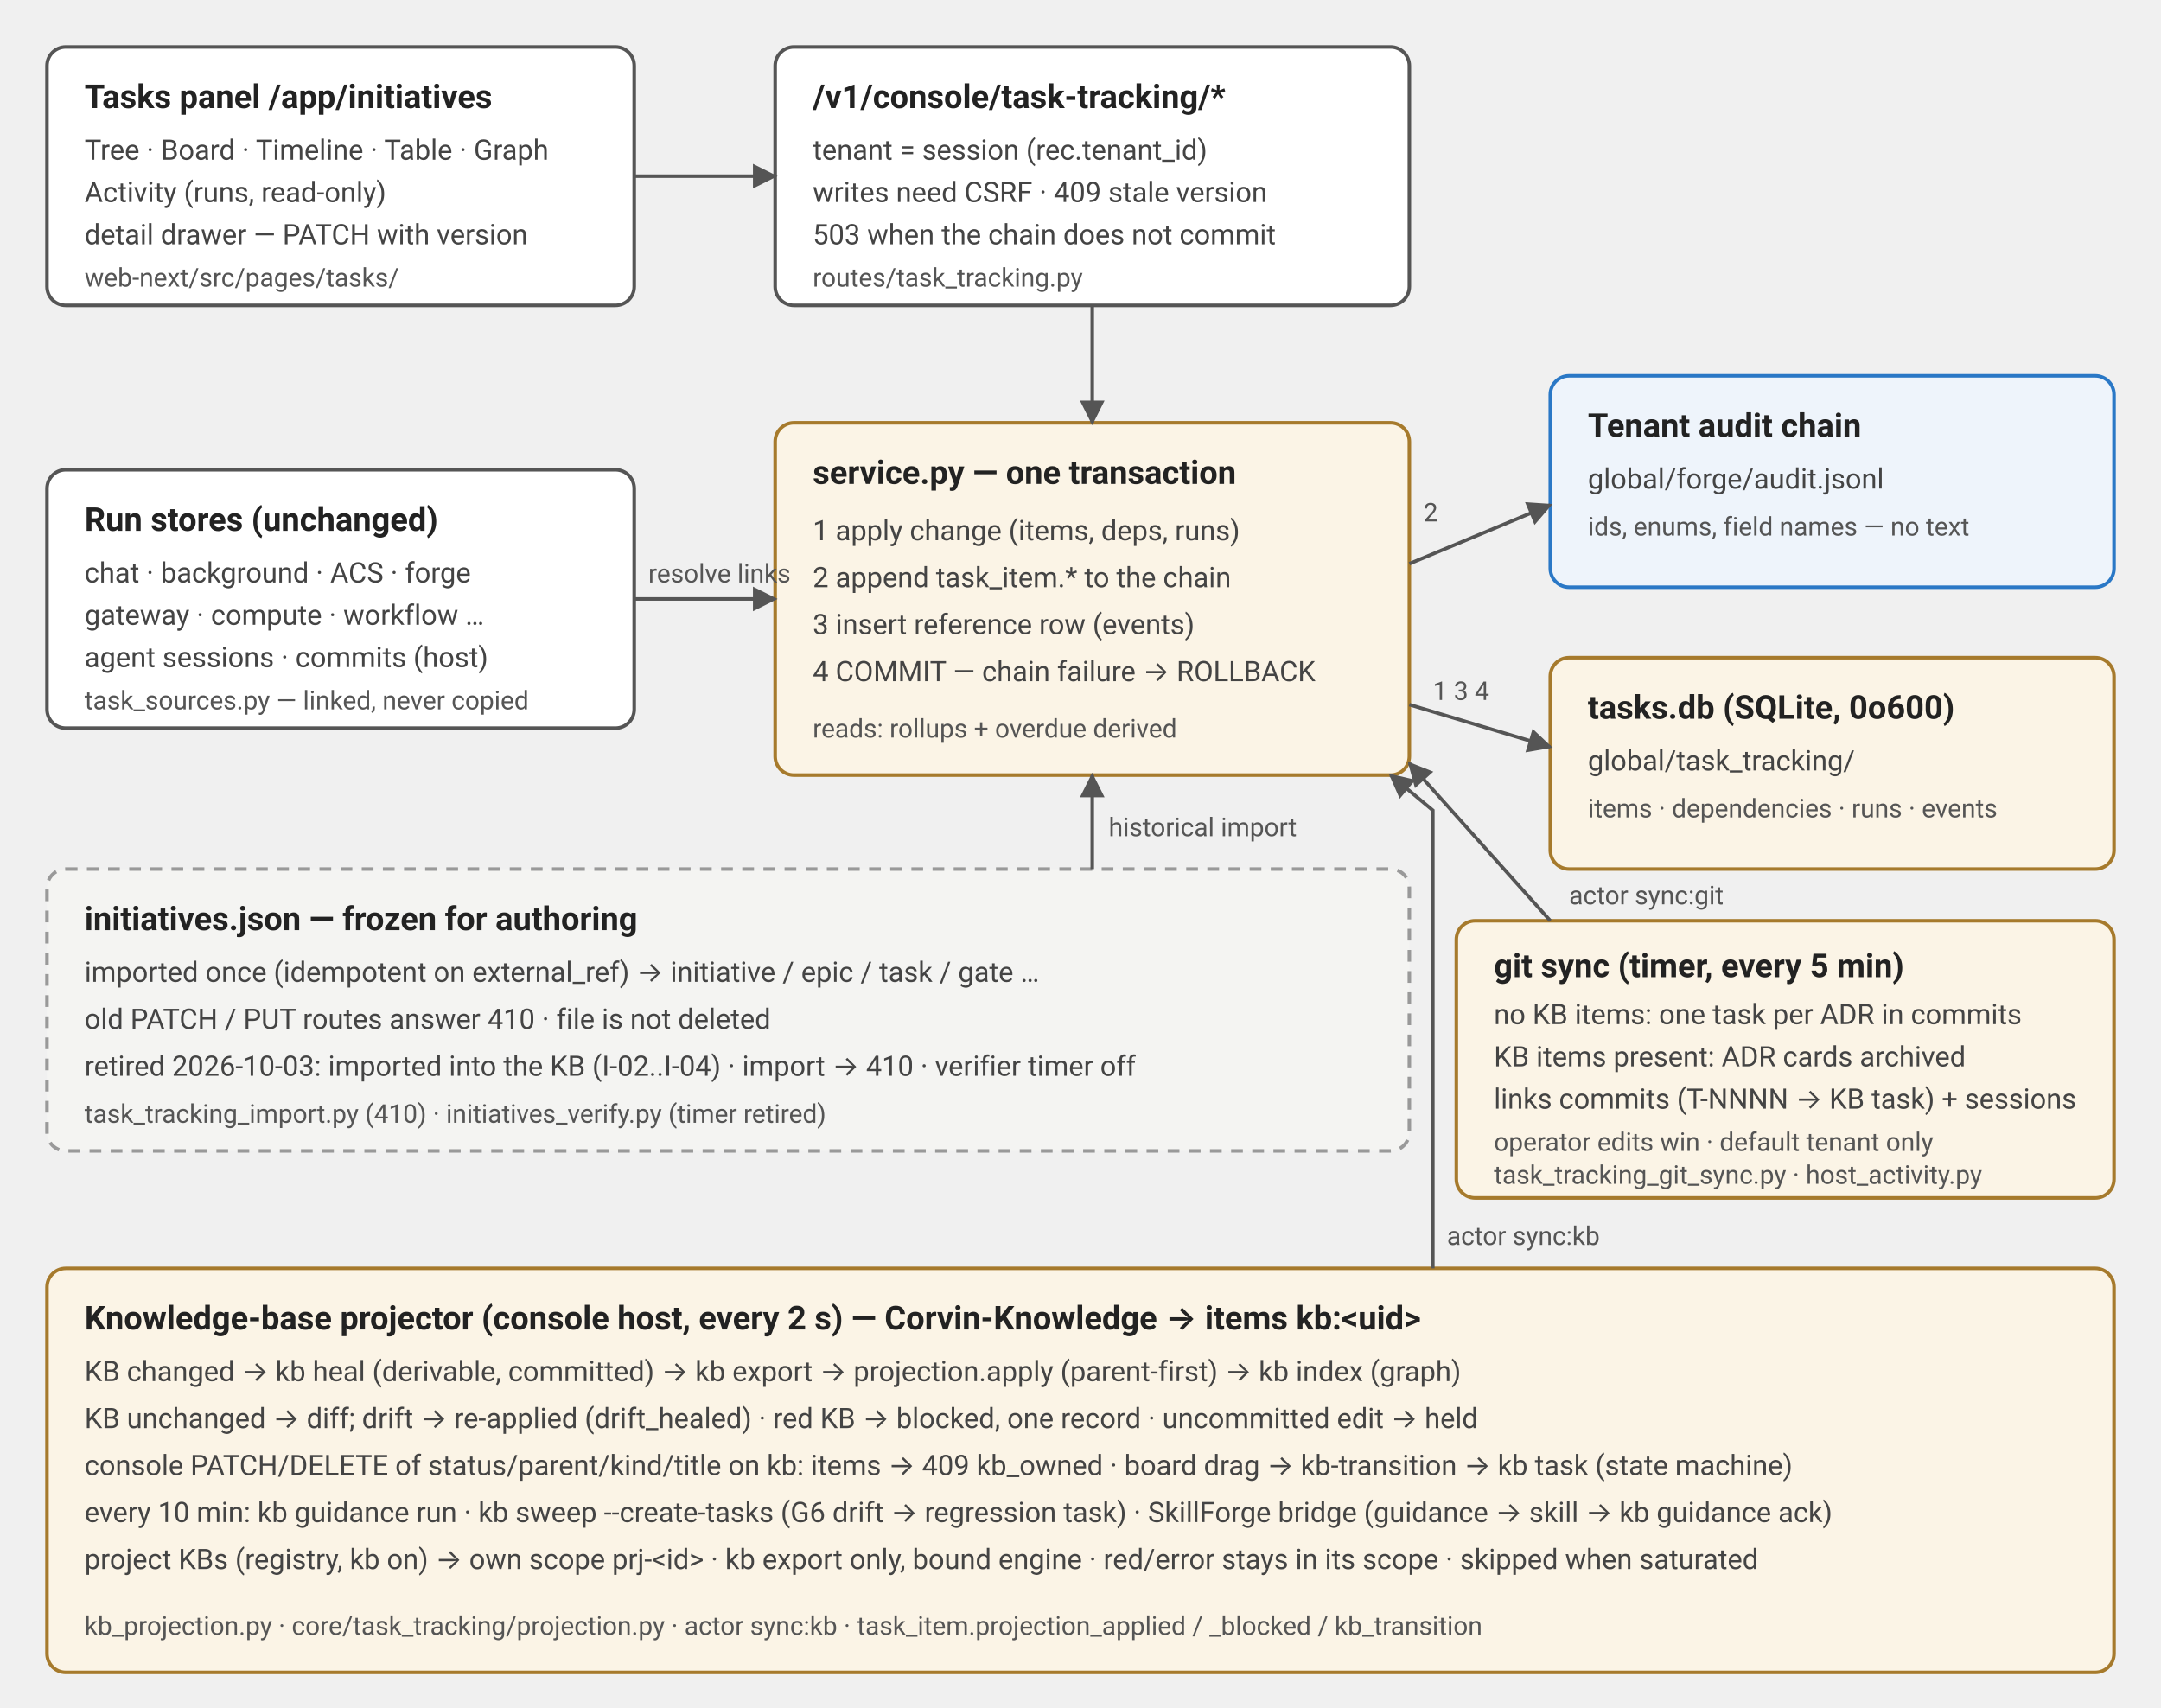
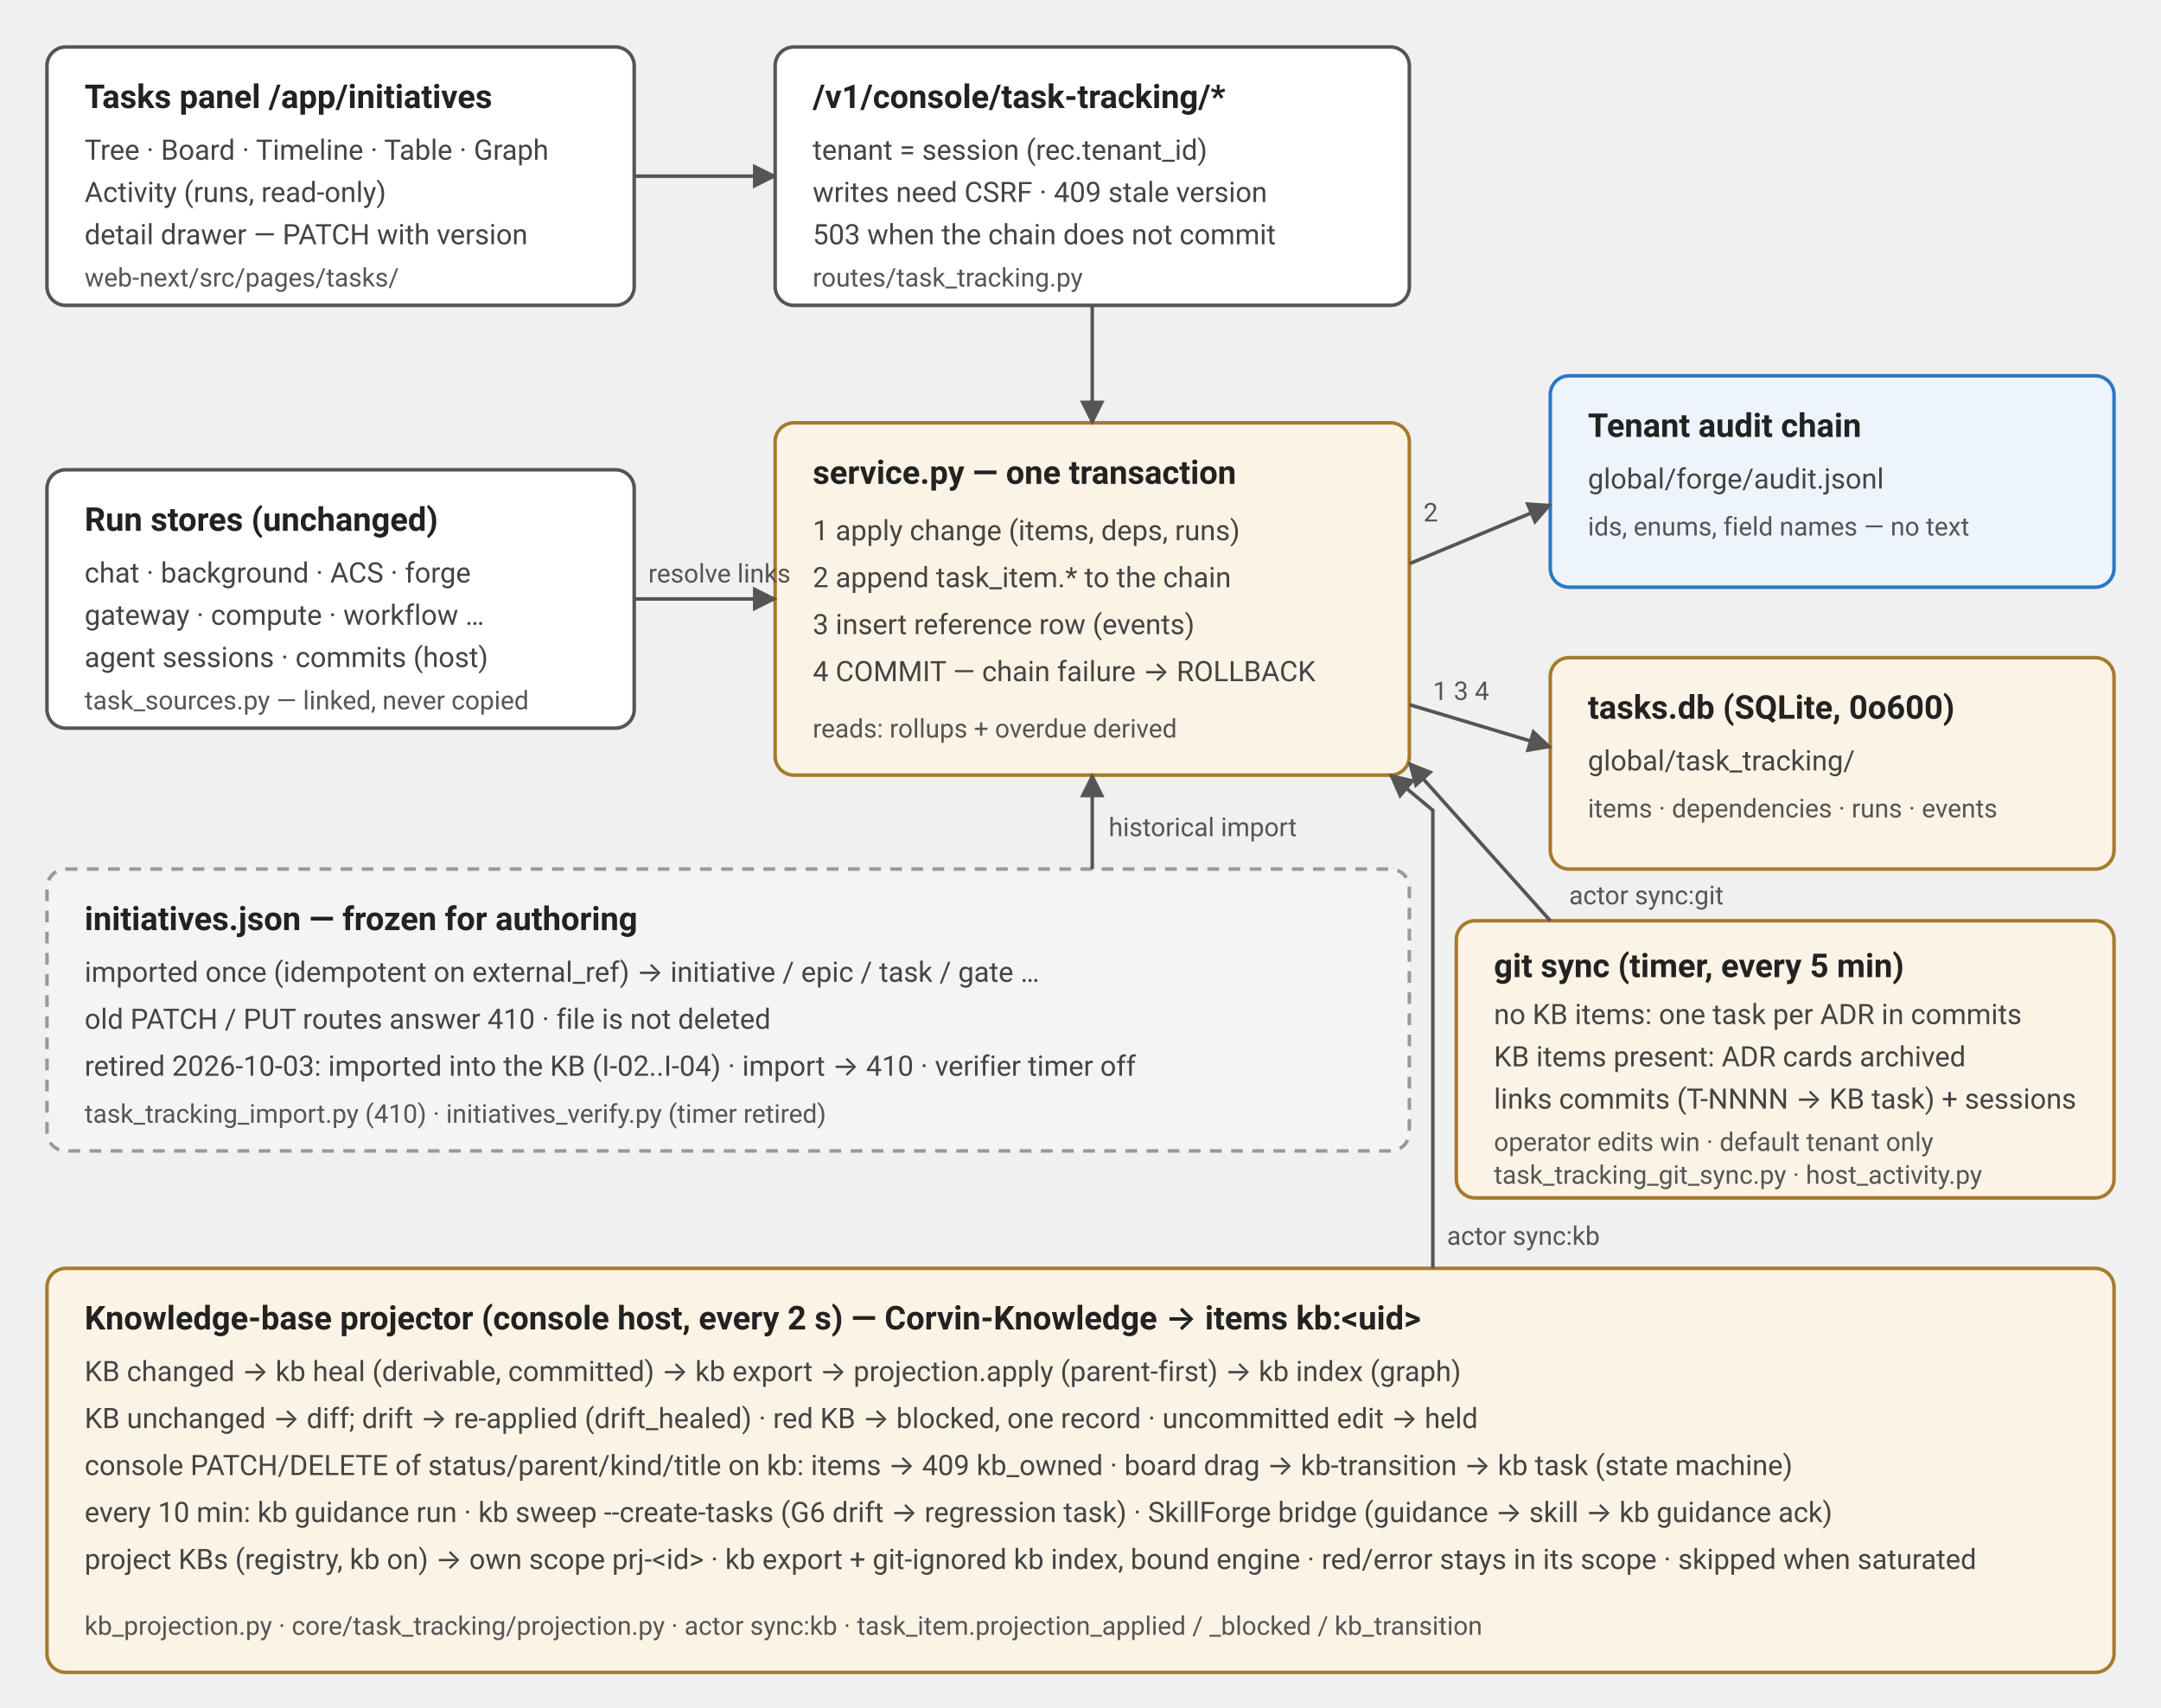
<svg xmlns="http://www.w3.org/2000/svg" viewBox="0 0 920 727" font-family="-apple-system, BlinkMacSystemFont, 'Segoe UI', Roboto, sans-serif">
  <defs>
    <marker id="a" viewBox="0 0 10 10" refX="9" refY="5" markerWidth="7" markerHeight="7" orient="auto-start-reverse">
      <path d="M0,0 L10,5 L0,10 z" fill="#555" />
    </marker>
    <style>
      .box{fill:#fff;stroke:#555;stroke-width:1.5}
      .core{fill:#fbf4e6;stroke:#a67a2c;stroke-width:1.5}
      .chain{fill:#eef4fb;stroke:#2a78c6;stroke-width:1.5}
      .frozen{fill:#f4f4f2;stroke:#999;stroke-width:1.5;stroke-dasharray:5 4}
      .t{font-size:14px;font-weight:600;fill:#222}
      .s{font-size:12px;fill:#444}
      .l{font-size:11px;fill:#555}
      .ln{stroke:#555;stroke-width:1.5;fill:none}
    </style>
  </defs>
  <rect class="box" x="20" y="20" width="250" height="110" rx="8" />
  <text class="t" x="36" y="46">Tasks panel  /app/initiatives</text>
  <text class="s" x="36" y="68">Tree · Board · Timeline · Table · Graph</text>
  <text class="s" x="36" y="86">Activity (runs, read-only)</text>
  <text class="s" x="36" y="104">detail drawer — PATCH with version</text>
  <text class="l" x="36" y="122">web-next/src/pages/tasks/</text>
  <rect class="box" x="330" y="20" width="270" height="110" rx="8" />
  <text class="t" x="346" y="46">/v1/console/task-tracking/*</text>
  <text class="s" x="346" y="68">tenant = session (rec.tenant_id)</text>
  <text class="s" x="346" y="86">writes need CSRF · 409 stale version</text>
  <text class="s" x="346" y="104">503 when the chain does not commit</text>
  <text class="l" x="346" y="122">routes/task_tracking.py</text>
  <path class="ln" d="M270,75 L330,75" marker-end="url(#a)" />
  <rect class="core" x="330" y="180" width="270" height="150" rx="8" />
  <text class="t" x="346" y="206">service.py — one transaction</text>
  <text class="s" x="346" y="230">1  apply change (items, deps, runs)</text>
  <text class="s" x="346" y="250">2  append task_item.* to the chain</text>
  <text class="s" x="346" y="270">3  insert reference row (events)</text>
  <text class="s" x="346" y="290">4  COMMIT — chain failure → ROLLBACK</text>
  <text class="l" x="346" y="314">reads: rollups + overdue derived</text>
  <path class="ln" d="M465,130 L465,180" marker-end="url(#a)" />
  <rect class="chain" x="660" y="160" width="240" height="90" rx="8" />
  <text class="t" x="676" y="186">Tenant audit chain</text>
  <text class="s" x="676" y="208">global/forge/audit.jsonl</text>
  <text class="l" x="676" y="228">ids, enums, field names — no text</text>
  <path class="ln" d="M600,240 L660,215" marker-end="url(#a)" />
  <text class="l" x="606" y="222">2</text>
  <rect class="core" x="660" y="280" width="240" height="90" rx="8" />
  <text class="t" x="676" y="306">tasks.db (SQLite, 0o600)</text>
  <text class="s" x="676" y="328">global/task_tracking/</text>
  <text class="l" x="676" y="348">items · dependencies · runs · events</text>
  <path class="ln" d="M600,300 L660,318" marker-end="url(#a)" />
  <text class="l" x="610" y="298">1 3 4</text>
  <rect class="box" x="20" y="200" width="250" height="110" rx="8" />
  <text class="t" x="36" y="226">Run stores (unchanged)</text>
  <text class="s" x="36" y="248">chat · background · ACS · forge</text>
  <text class="s" x="36" y="266">gateway · compute · workflow …</text>
  <text class="s" x="36" y="284">agent sessions · commits (host)</text>
  <text class="l" x="36" y="302">task_sources.py — linked, never copied</text>
  <path class="ln" d="M270,255 L330,255" marker-end="url(#a)" />
  <text class="l" x="276" y="248">resolve links</text>
  <rect class="frozen" x="20" y="370" width="580" height="120" rx="8" />
  <text class="t" x="36" y="396">initiatives.json — frozen for authoring</text>
  <text class="s" x="36" y="418">imported once (idempotent on external_ref) → initiative / epic / task / gate …</text>
  <text class="s" x="36" y="438">old PATCH / PUT routes answer 410 · file is not deleted</text>
  <text class="s" x="36" y="458">retired 2026-10-03: imported into the KB (I-02..I-04) · import → 410 · verifier timer off</text>
  <text class="l" x="36" y="478">task_tracking_import.py (410) · initiatives_verify.py (timer retired)</text>
  <path class="ln" d="M465,370 L465,330" marker-end="url(#a)" />
  <text class="l" x="472" y="356">historical import</text>
  <rect class="core" x="620" y="392" width="280" height="118" rx="8" />
  <text class="t" x="636" y="416">git sync (timer, every 5 min)</text>
  <text class="s" x="636" y="436">no KB items: one task per ADR in commits</text>
  <text class="s" x="636" y="454">KB items present: ADR cards archived</text>
  <text class="s" x="636" y="472">links commits (T-NNNN → KB task) + sessions</text>
  <text class="l" x="636" y="490">operator edits win · default tenant only</text>
  <text class="l" x="636" y="504">task_tracking_git_sync.py · host_activity.py</text>
  <path class="ln" d="M660,392 L600,325" marker-end="url(#a)" />
  <text class="l" x="668" y="385">actor sync:git</text>
  <rect class="core" x="20" y="540" width="880" height="172" rx="8" />
  <text class="t" x="36" y="566">Knowledge-base projector (console host, every 2 s) — Corvin-Knowledge → items kb:&lt;uid&gt;</text>
  <text class="s" x="36" y="588">KB changed → kb heal (derivable, committed) → kb export → projection.apply (parent-first) → kb index (graph)</text>
  <text class="s" x="36" y="608">KB unchanged → diff; drift → re-applied (drift_healed) · red KB → blocked, one record · uncommitted edit → held</text>
  <text class="s" x="36" y="628">console PATCH/DELETE of status/parent/kind/title on kb: items → 409 kb_owned · board drag → kb-transition → kb task (state machine)</text>
  <text class="s" x="36" y="648">every 10 min: kb guidance run · kb sweep --create-tasks (G6 drift → regression task) · SkillForge bridge (guidance → skill → kb guidance ack)</text>
-   <text class="s" x="36" y="668">project KBs (registry, kb on) → own scope prj-&lt;id&gt; · kb export only, bound engine · red/error stays in its scope · skipped when saturated</text>
+   <text class="s" x="36" y="668">project KBs (registry, kb on) → own scope prj-&lt;id&gt; · kb export + git-ignored kb index, bound engine · red/error stays in its scope · skipped when saturated</text>
  <text class="l" x="36" y="696">kb_projection.py · core/task_tracking/projection.py · actor sync:kb · task_item.projection_applied / _blocked / kb_transition</text>
  <path class="ln" d="M610,540 L610,345 L592,330" marker-end="url(#a)" />
  <text class="l" x="616" y="530">actor sync:kb</text>
</svg>
